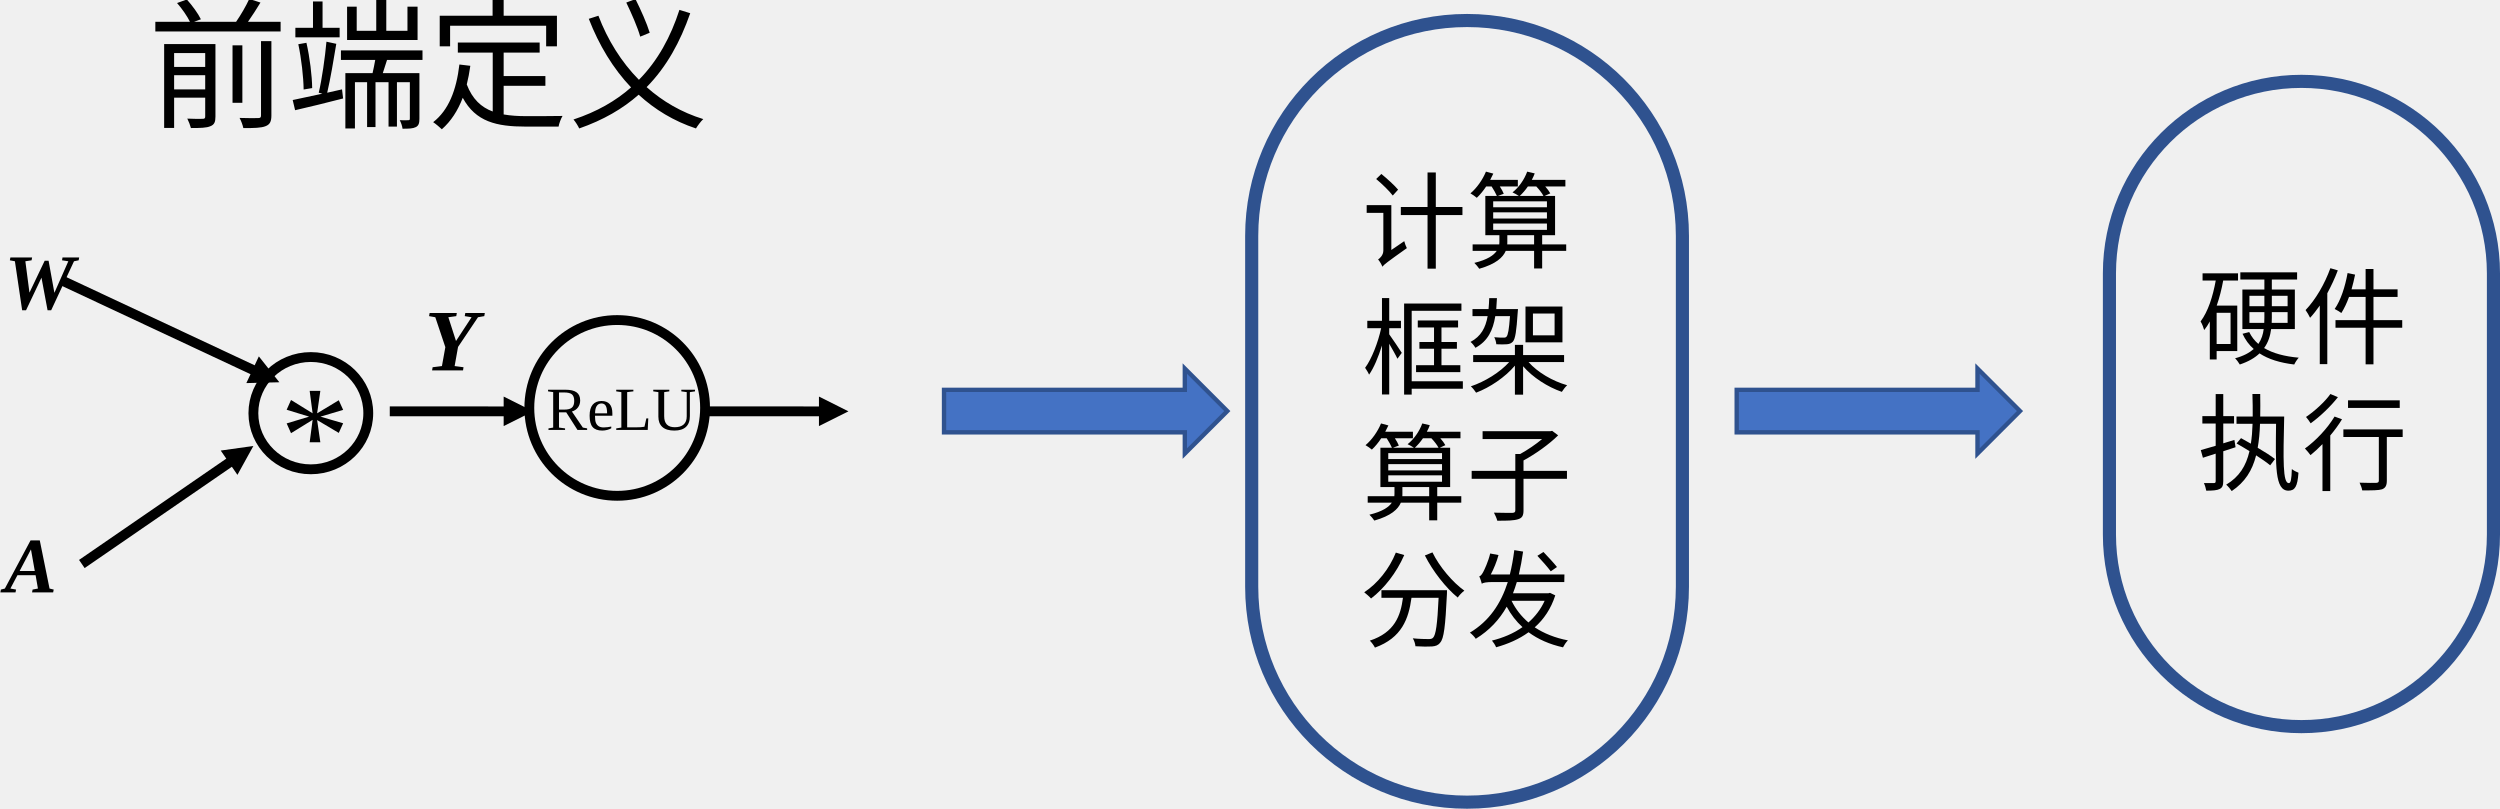
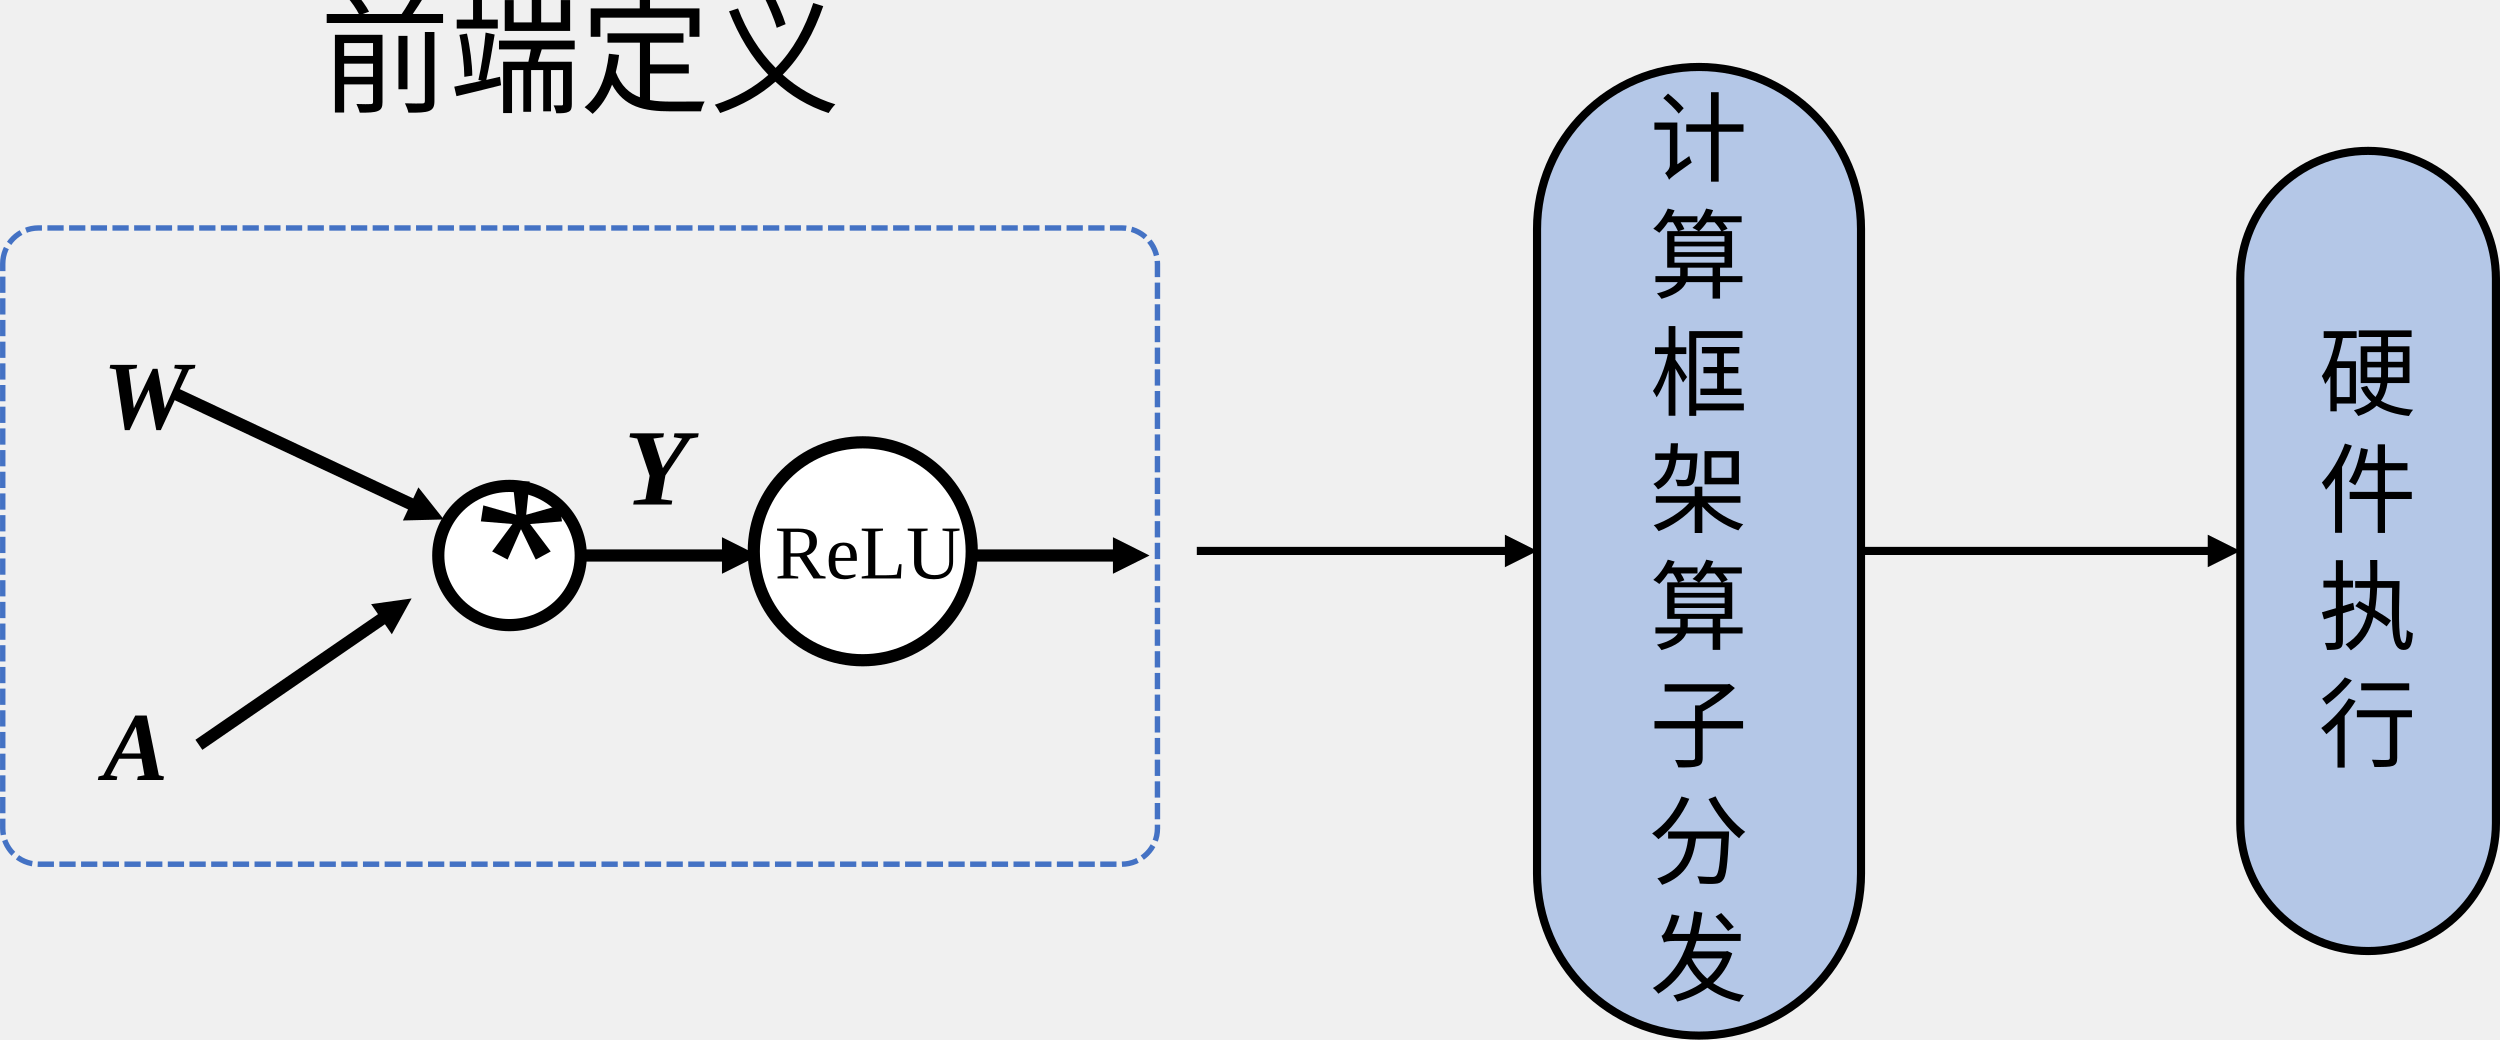
- <svg xmlns="http://www.w3.org/2000/svg" version="1.1" id="svg5016" xml:space="preserve" width="762.479" height="246.654" viewBox="0 0 762.479 246.654">
-   <defs id="defs5020">
-     <clipPath clipPathUnits="userSpaceOnUse" id="clipPath5030">
-       <path d="M 0,1.2207e-4 H 960 V 540 H 0 Z" clip-rule="evenodd" id="path5028" />
-     </clipPath>
-     <clipPath clipPathUnits="userSpaceOnUse" id="clipPath5042">
-       <path d="M 1.4305e-5,0 H 960 V 540 H 1.4305e-5 Z" clip-rule="evenodd" id="path5040" />
-     </clipPath>
-     <clipPath clipPathUnits="userSpaceOnUse" id="clipPath5056">
-       <path d="M 1.4305e-5,0 H 960 V 540 H 1.4305e-5 Z" clip-rule="evenodd" id="path5054" />
-     </clipPath>
-     <clipPath clipPathUnits="userSpaceOnUse" id="clipPath5070">
-       <path d="M 1.4305e-5,0 H 960 V 540 H 1.4305e-5 Z" clip-rule="evenodd" id="path5068" />
-     </clipPath>
-     <clipPath clipPathUnits="userSpaceOnUse" id="clipPath5086">
-       <path d="M 1.4305e-5,0 H 960 V 540 H 1.4305e-5 Z" clip-rule="evenodd" id="path5084" />
-     </clipPath>
-     <clipPath clipPathUnits="userSpaceOnUse" id="clipPath5102">
-       <path d="M 1.4305e-5,0 H 960 V 540 H 1.4305e-5 Z" clip-rule="evenodd" id="path5100" />
-     </clipPath>
-     <clipPath clipPathUnits="userSpaceOnUse" id="clipPath5122">
-       <path d="M 1.4305e-5,0 H 960 V 540 H 1.4305e-5 Z" clip-rule="evenodd" id="path5120" />
-     </clipPath>
-     <clipPath clipPathUnits="userSpaceOnUse" id="clipPath5134">
-       <path d="M 1.4305e-5,0 H 960 V 540 H 1.4305e-5 Z" clip-rule="evenodd" id="path5132" />
-     </clipPath>
-     <clipPath clipPathUnits="userSpaceOnUse" id="clipPath5146">
-       <path d="M 1.4305e-5,0 H 960 V 540 H 1.4305e-5 Z" clip-rule="evenodd" id="path5144" />
-     </clipPath>
-     <clipPath clipPathUnits="userSpaceOnUse" id="clipPath5158">
-       <path d="M 1.4305e-5,0 H 960 V 540 H 1.4305e-5 Z" clip-rule="evenodd" id="path5156" />
-     </clipPath>
-     <clipPath clipPathUnits="userSpaceOnUse" id="clipPath5176">
-       <path d="M 1.4305e-5,0 H 960 V 540 H 1.4305e-5 Z" clip-rule="evenodd" id="path5174" />
-     </clipPath>
-     <clipPath clipPathUnits="userSpaceOnUse" id="clipPath5188">
-       <path d="M 1.4305e-5,0 H 960 V 540 H 1.4305e-5 Z" clip-rule="evenodd" id="path5186" />
-     </clipPath>
-     <clipPath clipPathUnits="userSpaceOnUse" id="clipPath5200">
-       <path d="M 1.4305e-5,0 H 960 V 540 H 1.4305e-5 Z" clip-rule="evenodd" id="path5198" />
+ <svg xmlns="http://www.w3.org/2000/svg" width="162.686mm" height="67.656mm" viewBox="0 0 162.686 67.656" version="1.1" id="svg5">
+   <defs id="defs2">
+     <clipPath clipPathUnits="userSpaceOnUse" id="clipPath23">
+       <path d="M 0,1.2207e-4 H 960 V 540 H 0 Z" clip-rule="evenodd" id="path21" />
+     </clipPath>
+     <clipPath clipPathUnits="userSpaceOnUse" id="clipPath35">
+       <path d="M 1.4305e-5,0 H 960 V 540 H 1.4305e-5 Z" clip-rule="evenodd" id="path33" />
+     </clipPath>
+     <clipPath clipPathUnits="userSpaceOnUse" id="clipPath49">
+       <path d="M 1.4305e-5,0 H 960 V 540 H 1.4305e-5 Z" clip-rule="evenodd" id="path47" />
+     </clipPath>
+     <clipPath clipPathUnits="userSpaceOnUse" id="clipPath63">
+       <path d="M 1.4305e-5,0 H 960 V 540 H 1.4305e-5 Z" clip-rule="evenodd" id="path61" />
+     </clipPath>
+     <clipPath clipPathUnits="userSpaceOnUse" id="clipPath79">
+       <path d="M 1.4305e-5,0 H 960 V 540 H 1.4305e-5 Z" clip-rule="evenodd" id="path77" />
+     </clipPath>
+     <clipPath clipPathUnits="userSpaceOnUse" id="clipPath95">
+       <path d="M 1.4305e-5,0 H 960 V 540 H 1.4305e-5 Z" clip-rule="evenodd" id="path93" />
+     </clipPath>
+     <clipPath clipPathUnits="userSpaceOnUse" id="clipPath109">
+       <path d="M 1.4305e-5,0 H 960 V 540 H 1.4305e-5 Z" clip-rule="evenodd" id="path107" />
+     </clipPath>
+     <clipPath clipPathUnits="userSpaceOnUse" id="clipPath129">
+       <path d="M 1.4305e-5,0 H 960 V 540 H 1.4305e-5 Z" clip-rule="evenodd" id="path127" />
+     </clipPath>
+     <clipPath clipPathUnits="userSpaceOnUse" id="clipPath141">
+       <path d="M 1.4305e-5,0 H 960 V 540 H 1.4305e-5 Z" clip-rule="evenodd" id="path139" />
+     </clipPath>
+     <clipPath clipPathUnits="userSpaceOnUse" id="clipPath153">
+       <path d="M 1.4305e-5,0 H 960 V 540 H 1.4305e-5 Z" clip-rule="evenodd" id="path151" />
+     </clipPath>
+     <clipPath clipPathUnits="userSpaceOnUse" id="clipPath165">
+       <path d="M 1.4305e-5,0 H 960 V 540 H 1.4305e-5 Z" clip-rule="evenodd" id="path163" />
+     </clipPath>
+     <clipPath clipPathUnits="userSpaceOnUse" id="clipPath177">
+       <path d="M 1.4305e-5,0 H 960 V 540 H 1.4305e-5 Z" clip-rule="evenodd" id="path175" />
+     </clipPath>
+     <clipPath clipPathUnits="userSpaceOnUse" id="clipPath189">
+       <path d="M 1.4305e-5,0 H 960 V 540 H 1.4305e-5 Z" clip-rule="evenodd" id="path187" />
+     </clipPath>
+     <clipPath clipPathUnits="userSpaceOnUse" id="clipPath201">
+       <path d="M 1.4305e-5,0 H 960 V 540 H 1.4305e-5 Z" clip-rule="evenodd" id="path199" />
+     </clipPath>
+     <clipPath clipPathUnits="userSpaceOnUse" id="clipPath213">
+       <path d="M 1.4305e-5,0 H 960 V 540 H 1.4305e-5 Z" clip-rule="evenodd" id="path211" />
+     </clipPath>
+     <clipPath clipPathUnits="userSpaceOnUse" id="clipPath229">
+       <path d="M 1.4305e-5,0 H 960 V 540 H 1.4305e-5 Z" clip-rule="evenodd" id="path227" />
+     </clipPath>
+     <clipPath clipPathUnits="userSpaceOnUse" id="clipPath241">
+       <path d="M 1.4305e-5,0 H 960 V 540 H 1.4305e-5 Z" clip-rule="evenodd" id="path239" />
+     </clipPath>
+     <clipPath clipPathUnits="userSpaceOnUse" id="clipPath253">
+       <path d="M 1.4305e-5,0 H 960 V 540 H 1.4305e-5 Z" clip-rule="evenodd" id="path251" />
+     </clipPath>
+     <clipPath clipPathUnits="userSpaceOnUse" id="clipPath265">
+       <path d="M 1.4305e-5,0 H 960 V 540 H 1.4305e-5 Z" clip-rule="evenodd" id="path263" />
+     </clipPath>
+     <clipPath clipPathUnits="userSpaceOnUse" id="clipPath579">
+       <path d="M 0,1.2207e-4 H 960 V 540 H 0 Z" clip-rule="evenodd" id="path577" />
+     </clipPath>
+     <clipPath clipPathUnits="userSpaceOnUse" id="clipPath591">
+       <path d="M 1.4305e-5,0 H 960 V 540 H 1.4305e-5 Z" clip-rule="evenodd" id="path589" />
+     </clipPath>
+     <clipPath clipPathUnits="userSpaceOnUse" id="clipPath605">
+       <path d="M 1.4305e-5,0 H 960 V 540 H 1.4305e-5 Z" clip-rule="evenodd" id="path603" />
+     </clipPath>
+     <clipPath clipPathUnits="userSpaceOnUse" id="clipPath619">
+       <path d="M 1.4305e-5,0 H 960 V 540 H 1.4305e-5 Z" clip-rule="evenodd" id="path617" />
+     </clipPath>
+     <clipPath clipPathUnits="userSpaceOnUse" id="clipPath635">
+       <path d="M 1.4305e-5,0 H 960 V 540 H 1.4305e-5 Z" clip-rule="evenodd" id="path633" />
+     </clipPath>
+     <clipPath clipPathUnits="userSpaceOnUse" id="clipPath651">
+       <path d="M 1.4305e-5,0 H 960 V 540 H 1.4305e-5 Z" clip-rule="evenodd" id="path649" />
+     </clipPath>
+     <clipPath clipPathUnits="userSpaceOnUse" id="clipPath665">
+       <path d="M 1.4305e-5,0 H 960 V 540 H 1.4305e-5 Z" clip-rule="evenodd" id="path663" />
+     </clipPath>
+     <clipPath clipPathUnits="userSpaceOnUse" id="clipPath685">
+       <path d="M 1.4305e-5,0 H 960 V 540 H 1.4305e-5 Z" clip-rule="evenodd" id="path683" />
+     </clipPath>
+     <clipPath clipPathUnits="userSpaceOnUse" id="clipPath697">
+       <path d="M 1.4305e-5,0 H 960 V 540 H 1.4305e-5 Z" clip-rule="evenodd" id="path695" />
+     </clipPath>
+     <clipPath clipPathUnits="userSpaceOnUse" id="clipPath709">
+       <path d="M 1.4305e-5,0 H 960 V 540 H 1.4305e-5 Z" clip-rule="evenodd" id="path707" />
+     </clipPath>
+     <clipPath clipPathUnits="userSpaceOnUse" id="clipPath721">
+       <path d="M 1.4305e-5,0 H 960 V 540 H 1.4305e-5 Z" clip-rule="evenodd" id="path719" />
+     </clipPath>
+     <clipPath clipPathUnits="userSpaceOnUse" id="clipPath733">
+       <path d="M 1.4305e-5,0 H 960 V 540 H 1.4305e-5 Z" clip-rule="evenodd" id="path731" />
+     </clipPath>
+     <clipPath clipPathUnits="userSpaceOnUse" id="clipPath745">
+       <path d="M 1.4305e-5,0 H 960 V 540 H 1.4305e-5 Z" clip-rule="evenodd" id="path743" />
+     </clipPath>
+     <clipPath clipPathUnits="userSpaceOnUse" id="clipPath757">
+       <path d="M 1.4305e-5,0 H 960 V 540 H 1.4305e-5 Z" clip-rule="evenodd" id="path755" />
+     </clipPath>
+     <clipPath clipPathUnits="userSpaceOnUse" id="clipPath769">
+       <path d="M 1.4305e-5,0 H 960 V 540 H 1.4305e-5 Z" clip-rule="evenodd" id="path767" />
+     </clipPath>
+     <clipPath clipPathUnits="userSpaceOnUse" id="clipPath785">
+       <path d="M 1.4305e-5,0 H 960 V 540 H 1.4305e-5 Z" clip-rule="evenodd" id="path783" />
+     </clipPath>
+     <clipPath clipPathUnits="userSpaceOnUse" id="clipPath797">
+       <path d="M 1.4305e-5,0 H 960 V 540 H 1.4305e-5 Z" clip-rule="evenodd" id="path795" />
+     </clipPath>
+     <clipPath clipPathUnits="userSpaceOnUse" id="clipPath809">
+       <path d="M 1.4305e-5,0 H 960 V 540 H 1.4305e-5 Z" clip-rule="evenodd" id="path807" />
+     </clipPath>
+     <clipPath clipPathUnits="userSpaceOnUse" id="clipPath821">
+       <path d="M 1.4305e-5,0 H 960 V 540 H 1.4305e-5 Z" clip-rule="evenodd" id="path819" />
    </clipPath>
  </defs>
-   <g id="g5022" transform="matrix(1.333333,0,0,-1.333333,-197.6806,478.014)">
-     <path d="m 163.02,295.32 44.52,-20.85 -0.96,-2.03 -44.52,20.84 z m 44.45,-18.33 4.69,-5.92 -7.55,-0.19 z" style="fill:#000000;fill-opacity:1;fill-rule:nonzero;stroke:none" id="path5034" />
-     <g id="g5036">
-       <g id="g5038" clip-path="url(#clipPath5042)">
-         <text transform="matrix(1,0,0,-1,245.38,273.79)" style="font-style:italic;font-variant:normal;font-weight:bold;font-size:20.04px;font-family:'Times New Roman';-inkscape-font-specification:TimesNewRomanPS-BoldItalicMT;writing-mode:lr-tb;fill:#000000;fill-opacity:1;fill-rule:nonzero;stroke:none" id="text5046">
-           <tspan x="0" y="0" id="tspan5044">Y</tspan>
-         </text>
-       </g>
-     </g>
-     <path d="m 167.62,228.57 34.61,23.81 -1.28,1.86 -34.61,-23.81 z m 34.95,21.32 3.65,6.61 -7.47,-1.05 z" style="fill:#000000;fill-opacity:1;fill-rule:nonzero;stroke:none" id="path5048" />
-     <g id="g5050">
-       <g id="g5052" clip-path="url(#clipPath5056)">
-         <text transform="matrix(1,0,0,-1,149.28,287.81)" style="font-style:italic;font-variant:normal;font-weight:bold;font-size:18.024px;font-family:'Times New Roman';-inkscape-font-specification:TimesNewRomanPS-BoldItalicMT;writing-mode:lr-tb;fill:#000000;fill-opacity:1;fill-rule:nonzero;stroke:none" id="text5060">
-           <tspan x="0" y="0" id="tspan5058">W</tspan>
-         </text>
-       </g>
-     </g>
-     <path d="m 237.42,265.55 27.18,-0.01 v -2.24 h -27.18 z m 26.05,2.25 6.75,-3.38 -6.75,-3.37 z" style="fill:#000000;fill-opacity:1;fill-rule:nonzero;stroke:none" id="path5062" />
-     <g id="g5064">
-       <g id="g5066" clip-path="url(#clipPath5070)">
-         <text transform="matrix(1,0,0,-1,149.28,223.01)" style="font-style:italic;font-variant:normal;font-weight:bold;font-size:18px;font-family:'Times New Roman';-inkscape-font-specification:TimesNewRomanPS-BoldItalicMT;writing-mode:lr-tb;fill:#000000;fill-opacity:1;fill-rule:nonzero;stroke:none" id="text5074">
-           <tspan x="0" y="0" id="tspan5072">A</tspan>
-         </text>
-       </g>
-     </g>
-     <path d="m 206.22,264 c 0,7.09 5.88,12.84 13.14,12.84 7.26,0 13.14,-5.75 13.14,-12.84 0,-7.09 -5.88,-12.84 -13.14,-12.84 -7.26,0 -13.14,5.75 -13.14,12.84 z" style="fill:none;stroke:#000000;stroke-width:2.25;stroke-linecap:butt;stroke-linejoin:miter;stroke-miterlimit:10;stroke-dasharray:none;stroke-opacity:1" id="path5078" />
-     <g id="g5080" transform="translate(-3.971631,-4.539007)">
-       <g id="g5082" clip-path="url(#clipPath5086)">
-         <text transform="matrix(1,0,0,-1,216.24,252.65)" style="font-variant:normal;font-weight:normal;font-size:32.04px;font-family:'Times New Roman';-inkscape-font-specification:TimesNewRomanPSMT;writing-mode:lr-tb;fill:#000000;fill-opacity:1;fill-rule:nonzero;stroke:none" id="text5090">
-           <tspan x="0" y="0" id="tspan5088">*</tspan>
-         </text>
-       </g>
-     </g>
-     <path d="m 269.34,265.2 c 0,11.1 9,20.1 20.1,20.1 11.1,0 20.1,-9 20.1,-20.1 0,-11.1 -9,-20.1 -20.1,-20.1 -11.1,0 -20.1,9 -20.1,20.1 z" style="fill:none;stroke:#000000;stroke-width:2.25;stroke-linecap:butt;stroke-linejoin:miter;stroke-miterlimit:10;stroke-dasharray:none;stroke-opacity:1" id="path5094" />
-     <g id="g5096">
-       <g id="g5098" clip-path="url(#clipPath5102)">
-         <text transform="matrix(1,0,0,-1,273.22,260.16)" style="font-variant:normal;font-weight:normal;font-size:14.04px;font-family:'Times New Roman';-inkscape-font-specification:TimesNewRomanPSMT;writing-mode:lr-tb;fill:#000000;fill-opacity:1;fill-rule:nonzero;stroke:none" id="text5106">
-           <tspan x="0 9.365 15.598 24.121" y="0" id="tspan5104">ReLU</tspan>
-         </text>
-       </g>
-     </g>
-     <path d="m 309.54,265.55 27.18,-0.01 v -2.24 h -27.18 z m 26.05,2.25 6.75,-3.38 -6.75,-3.37 z" style="fill:#000000;fill-opacity:1;fill-rule:nonzero;stroke:none" id="path5108" />
-     <path d="m 364.2,269.34 h 55.08 v 4.86 l 9.72,-9.72 -9.72,-9.72 v 4.86 H 364.2 Z" style="fill:#4472c4;fill-opacity:1;fill-rule:evenodd;stroke:none" id="path5110" />
-     <path d="m 364.2,269.34 h 55.08 v 4.86 l 9.72,-9.72 -9.72,-9.72 v 4.86 H 364.2 Z" style="fill:none;stroke:#2f528f;stroke-width:1;stroke-linecap:butt;stroke-linejoin:miter;stroke-miterlimit:10;stroke-dasharray:none;stroke-opacity:1" id="path5112" />
-     <path d="m 434.58,304.56 c 0,27.21 22.05,49.26 49.26,49.26 v 0 c 27.21,0 49.26,-22.05 49.26,-49.26 v -80.28 c 0,-27.21 -22.05,-49.26 -49.26,-49.26 v 0 c -27.21,0 -49.26,22.05 -49.26,49.26 z" style="fill:none;stroke:#2f528f;stroke-width:3;stroke-linecap:butt;stroke-linejoin:miter;stroke-miterlimit:10;stroke-dasharray:none;stroke-opacity:1" id="path5114" />
-     <g id="g5116">
-       <g id="g5118" clip-path="url(#clipPath5122)">
-         <text transform="matrix(1,0,0,-1,459.77,298.97)" style="font-variant:normal;font-weight:normal;font-size:24px;font-family:'Microsoft YaHei';-inkscape-font-specification:MicrosoftYaHei;writing-mode:lr-tb;fill:#000000;fill-opacity:1;fill-rule:nonzero;stroke:none" id="text5126">
-           <tspan x="0 24" y="0" id="tspan5124">计算</tspan>
-         </text>
-       </g>
-     </g>
-     <g id="g5128">
-       <g id="g5130" clip-path="url(#clipPath5134)">
-         <text transform="matrix(1,0,0,-1,459.77,270.17)" style="font-variant:normal;font-weight:normal;font-size:24px;font-family:'Microsoft YaHei';-inkscape-font-specification:MicrosoftYaHei;writing-mode:lr-tb;fill:#000000;fill-opacity:1;fill-rule:nonzero;stroke:none" id="text5138">
-           <tspan x="0 24" y="0" id="tspan5136">框架</tspan>
-         </text>
-       </g>
-     </g>
-     <g id="g5140">
-       <g id="g5142" clip-path="url(#clipPath5146)">
-         <text transform="matrix(1,0,0,-1,459.77,241.37)" style="font-variant:normal;font-weight:normal;font-size:24px;font-family:'Microsoft YaHei';-inkscape-font-specification:MicrosoftYaHei;writing-mode:lr-tb;fill:#000000;fill-opacity:1;fill-rule:nonzero;stroke:none" id="text5150">
-           <tspan x="0 24" y="0" id="tspan5148">算子</tspan>
-         </text>
-       </g>
-     </g>
-     <g id="g5152">
-       <g id="g5154" clip-path="url(#clipPath5158)">
-         <text transform="matrix(1,0,0,-1,459.77,212.42)" style="font-variant:normal;font-weight:normal;font-size:24px;font-family:'Microsoft YaHei';-inkscape-font-specification:MicrosoftYaHei;writing-mode:lr-tb;fill:#000000;fill-opacity:1;fill-rule:nonzero;stroke:none" id="text5162">
-           <tspan x="0 24" y="0" id="tspan5160">分发</tspan>
-         </text>
-       </g>
-     </g>
-     <path d="m 545.52,269.34 h 55.08 v 4.86 l 9.72,-9.72 -9.72,-9.72 v 4.86 h -55.08 z" style="fill:#4472c4;fill-opacity:1;fill-rule:evenodd;stroke:none" id="path5164" />
-     <path d="m 545.52,269.34 h 55.08 v 4.86 l 9.72,-9.72 -9.72,-9.72 v 4.86 h -55.08 z" style="fill:none;stroke:#2f528f;stroke-width:1;stroke-linecap:butt;stroke-linejoin:miter;stroke-miterlimit:10;stroke-dasharray:none;stroke-opacity:1" id="path5166" />
-     <path d="m 630.78,295.98 c 0,24.26 19.66,43.92 43.92,43.92 v 0 c 24.26,0 43.92,-19.66 43.92,-43.92 v -59.76 c 0,-24.26 -19.66,-43.92 -43.92,-43.92 v 0 c -24.26,0 -43.92,19.66 -43.92,43.92 z" style="fill:none;stroke:#2f528f;stroke-width:3;stroke-linecap:butt;stroke-linejoin:miter;stroke-miterlimit:10;stroke-dasharray:none;stroke-opacity:1" id="path5168" />
-     <g id="g5170">
-       <g id="g5172" clip-path="url(#clipPath5176)">
-         <text transform="matrix(1,0,0,-1,650.88,277.1)" style="font-variant:normal;font-weight:normal;font-size:24px;font-family:'Microsoft YaHei';-inkscape-font-specification:MicrosoftYaHei;writing-mode:lr-tb;fill:#000000;fill-opacity:1;fill-rule:nonzero;stroke:none" id="text5180">
-           <tspan x="0 24" y="0" id="tspan5178">硬件</tspan>
-         </text>
-       </g>
-     </g>
-     <g id="g5182">
-       <g id="g5184" clip-path="url(#clipPath5188)">
-         <text transform="matrix(1,0,0,-1,650.88,248.18)" style="font-variant:normal;font-weight:normal;font-size:24.024px;font-family:'Microsoft YaHei';-inkscape-font-specification:MicrosoftYaHei;writing-mode:lr-tb;fill:#000000;fill-opacity:1;fill-rule:nonzero;stroke:none" id="text5192">
-           <tspan x="0 24" y="0" id="tspan5190">执行</tspan>
-         </text>
-       </g>
-     </g>
-     <g id="g5194">
-       <g id="g5196" clip-path="url(#clipPath5200)">
-         <text transform="matrix(1,0,0,-1,182.09,331.66)" style="font-variant:normal;font-weight:normal;font-size:32.064px;font-family:'Microsoft YaHei';-inkscape-font-specification:MicrosoftYaHei;writing-mode:lr-tb;fill:#000000;fill-opacity:1;fill-rule:nonzero;stroke:none" id="text5204">
-           <tspan x="0 32.04 64.08 96.12" y="0" id="tspan5202">前端定义</tspan>
-         </text>
-       </g>
+   <g id="layer1" transform="translate(-31.42509,-138.984)">
+     <g id="g571" transform="matrix(0.3527778,0,0,-0.3527778,-14.53951,268.415)">
+       <path d="m 163.02,295.32 44.52,-20.85 -0.96,-2.03 -44.52,20.84 z m 44.45,-18.33 4.69,-5.92 -7.55,-0.19 z" style="fill:#000000;fill-opacity:1;fill-rule:nonzero;stroke:none" id="path583" />
+       <g id="g585">
+         <g id="g587" clip-path="url(#clipPath591)">
+           <text transform="matrix(1,0,0,-1,245.38,273.82)" style="font-style:italic;font-variant:normal;font-weight:bold;font-size:20.064px;font-family:'Times New Roman';-inkscape-font-specification:TimesNewRomanPS-BoldItalicMT;writing-mode:lr-tb;fill:#000000;fill-opacity:1;fill-rule:nonzero;stroke:none" id="text595">
+             <tspan x="0" y="0" id="tspan593">Y</tspan>
+           </text>
+         </g>
+       </g>
+       <path d="m 167.62,228.57 34.61,23.81 -1.28,1.86 -34.61,-23.81 z m 34.95,21.32 3.65,6.61 -7.47,-1.05 z" style="fill:#000000;fill-opacity:1;fill-rule:nonzero;stroke:none" id="path597" />
+       <g id="g599">
+         <g id="g601" clip-path="url(#clipPath605)">
+           <text transform="matrix(1,0,0,-1,149.28,287.81)" style="font-style:italic;font-variant:normal;font-weight:bold;font-size:18px;font-family:'Times New Roman';-inkscape-font-specification:TimesNewRomanPS-BoldItalicMT;writing-mode:lr-tb;fill:#000000;fill-opacity:1;fill-rule:nonzero;stroke:none" id="text609">
+             <tspan x="0" y="0" id="tspan607">W</tspan>
+           </text>
+         </g>
+       </g>
+       <path d="m 237.42,265.55 h 27.18 v -2.25 h -27.18 z m 26.05,2.25 6.75,-3.38 -6.75,-3.37 z" style="fill:#000000;fill-opacity:1;fill-rule:nonzero;stroke:none" id="path611" />
+       <g id="g613">
+         <g id="g615" clip-path="url(#clipPath619)">
+           <text transform="matrix(1,0,0,-1,149.28,223.01)" style="font-style:italic;font-variant:normal;font-weight:bold;font-size:18px;font-family:'Times New Roman';-inkscape-font-specification:TimesNewRomanPS-BoldItalicMT;writing-mode:lr-tb;fill:#000000;fill-opacity:1;fill-rule:nonzero;stroke:none" id="text623">
+             <tspan x="0" y="0" id="tspan621">A</tspan>
+           </text>
+         </g>
+       </g>
+       <path d="m 211.14,264.42 c 0,7.09 5.88,12.84 13.14,12.84 7.26,0 13.14,-5.75 13.14,-12.84 0,-7.09 -5.88,-12.84 -13.14,-12.84 -7.26,0 -13.14,5.75 -13.14,12.84 z" style="fill:#ffffff;fill-opacity:1;fill-rule:evenodd;stroke:none" id="path625" />
+       <path d="m 211.14,264.42 c 0,7.09 5.88,12.84 13.14,12.84 7.26,0 13.14,-5.75 13.14,-12.84 0,-7.09 -5.88,-12.84 -13.14,-12.84 -7.26,0 -13.14,5.75 -13.14,12.84 z" style="fill:none;stroke:#000000;stroke-width:2.25;stroke-linecap:butt;stroke-linejoin:miter;stroke-miterlimit:10;stroke-dasharray:none;stroke-opacity:1" id="path627" />
+       <g id="g629">
+         <g id="g631" clip-path="url(#clipPath635)">
+           <text transform="matrix(1,0,0,-1,217.68,253.73)" style="font-variant:normal;font-weight:normal;font-size:32.04px;font-family:DengXian;-inkscape-font-specification:DengXian;writing-mode:lr-tb;fill:#000000;fill-opacity:1;fill-rule:nonzero;stroke:none" id="text639">
+             <tspan x="0" y="0" id="tspan637">*</tspan>
+           </text>
+         </g>
+       </g>
+       <path d="m 269.34,265.2 c 0,11.1 9,20.1 20.1,20.1 11.1,0 20.1,-9 20.1,-20.1 0,-11.1 -9,-20.1 -20.1,-20.1 -11.1,0 -20.1,9 -20.1,20.1 z" style="fill:#ffffff;fill-opacity:1;fill-rule:evenodd;stroke:none" id="path641" />
+       <path d="m 269.34,265.2 c 0,11.1 9,20.1 20.1,20.1 11.1,0 20.1,-9 20.1,-20.1 0,-11.1 -9,-20.1 -20.1,-20.1 -11.1,0 -20.1,9 -20.1,20.1 z" style="fill:none;stroke:#000000;stroke-width:2.25;stroke-linecap:butt;stroke-linejoin:miter;stroke-miterlimit:10;stroke-dasharray:none;stroke-opacity:1" id="path643" />
+       <g id="g645">
+         <g id="g647" clip-path="url(#clipPath651)">
+           <text transform="matrix(1,0,0,-1,273.22,260.18)" style="font-variant:normal;font-weight:normal;font-size:14.064px;font-family:'Times New Roman';-inkscape-font-specification:TimesNewRomanPSMT;writing-mode:lr-tb;fill:#000000;fill-opacity:1;fill-rule:nonzero;stroke:none" id="text655">
+             <tspan x="0 9.381 15.625 24.12" y="0" id="tspan653">ReLU</tspan>
+           </text>
+         </g>
+       </g>
+       <path d="m 309.54,265.55 h 27.18 v -2.25 h -27.18 z m 26.05,2.25 6.75,-3.38 -6.75,-3.37 z" style="fill:#000000;fill-opacity:1;fill-rule:nonzero;stroke:none" id="path657" />
+       <g id="g659">
+         <g id="g661" clip-path="url(#clipPath665)">
+           <text transform="matrix(1,0,0,-1,189.29,347.93)" style="font-variant:normal;font-weight:normal;font-size:24px;font-family:DengXian;-inkscape-font-specification:DengXian;writing-mode:lr-tb;fill:#000000;fill-opacity:1;fill-rule:nonzero;stroke:none" id="text669">
+             <tspan x="0 24 48 72" y="0" id="tspan667">前端定义</tspan>
+           </text>
+         </g>
+       </g>
+       <g id="g671">
+         <path d="m 130.8,318.24 c 0,3.64 2.96,6.6 6.6,6.6 h 199.8 c 3.64,0 6.6,-2.96 6.6,-6.6 V 214.08 c 0,-3.64 -2.96,-6.6 -6.6,-6.6 H 137.4 c -3.64,0 -6.6,2.96 -6.6,6.6 z" style="fill:none;stroke:#4472c4;stroke-width:1;stroke-linecap:butt;stroke-linejoin:round;stroke-miterlimit:10;stroke-dasharray:3, 1;stroke-dashoffset:0;stroke-opacity:1" id="path673" />
+       </g>
+       <path d="m 413.82,324.66 c 0,16.5 13.38,29.88 29.88,29.88 v 0 c 16.5,0 29.88,-13.38 29.88,-29.88 V 205.74 c 0,-16.5 -13.38,-29.88 -29.88,-29.88 v 0 c -16.5,0 -29.88,13.38 -29.88,29.88 z" style="fill:#b4c7e7;fill-opacity:1;fill-rule:evenodd;stroke:none" id="path675" />
+       <path d="m 413.82,324.66 c 0,16.5 13.38,29.88 29.88,29.88 v 0 c 16.5,0 29.88,-13.38 29.88,-29.88 V 205.74 c 0,-16.5 -13.38,-29.88 -29.88,-29.88 v 0 c -16.5,0 -29.88,13.38 -29.88,29.88 z" style="fill:none;stroke:#000000;stroke-width:1.5;stroke-linecap:butt;stroke-linejoin:miter;stroke-miterlimit:10;stroke-dasharray:none;stroke-opacity:1" id="path677" />
+       <g id="g679">
+         <g id="g681" clip-path="url(#clipPath685)">
+           <text transform="matrix(1,0,0,-1,434.64,334.82)" style="font-variant:normal;font-weight:normal;font-size:18px;font-family:DengXian;-inkscape-font-specification:DengXian;writing-mode:lr-tb;fill:#000000;fill-opacity:1;fill-rule:nonzero;stroke:none" id="text689">
+             <tspan x="0" y="0" id="tspan687">计</tspan>
+           </text>
+         </g>
+       </g>
+       <g id="g691">
+         <g id="g693" clip-path="url(#clipPath697)">
+           <text transform="matrix(1,0,0,-1,434.64,313.22)" style="font-variant:normal;font-weight:normal;font-size:18px;font-family:DengXian;-inkscape-font-specification:DengXian;writing-mode:lr-tb;fill:#000000;fill-opacity:1;fill-rule:nonzero;stroke:none" id="text701">
+             <tspan x="0" y="0" id="tspan699">算</tspan>
+           </text>
+         </g>
+       </g>
+       <g id="g703">
+         <g id="g705" clip-path="url(#clipPath709)">
+           <text transform="matrix(1,0,0,-1,434.64,291.62)" style="font-variant:normal;font-weight:normal;font-size:18px;font-family:DengXian;-inkscape-font-specification:DengXian;writing-mode:lr-tb;fill:#000000;fill-opacity:1;fill-rule:nonzero;stroke:none" id="text713">
+             <tspan x="0" y="0" id="tspan711">框</tspan>
+           </text>
+         </g>
+       </g>
+       <g id="g715">
+         <g id="g717" clip-path="url(#clipPath721)">
+           <text transform="matrix(1,0,0,-1,434.64,270.02)" style="font-variant:normal;font-weight:normal;font-size:18px;font-family:DengXian;-inkscape-font-specification:DengXian;writing-mode:lr-tb;fill:#000000;fill-opacity:1;fill-rule:nonzero;stroke:none" id="text725">
+             <tspan x="0" y="0" id="tspan723">架</tspan>
+           </text>
+         </g>
+       </g>
+       <g id="g727">
+         <g id="g729" clip-path="url(#clipPath733)">
+           <text transform="matrix(1,0,0,-1,434.64,248.42)" style="font-variant:normal;font-weight:normal;font-size:18.024px;font-family:DengXian;-inkscape-font-specification:DengXian;writing-mode:lr-tb;fill:#000000;fill-opacity:1;fill-rule:nonzero;stroke:none" id="text737">
+             <tspan x="0" y="0" id="tspan735">算</tspan>
+           </text>
+         </g>
+       </g>
+       <g id="g739">
+         <g id="g741" clip-path="url(#clipPath745)">
+           <text transform="matrix(1,0,0,-1,434.64,226.8)" style="font-variant:normal;font-weight:normal;font-size:18px;font-family:DengXian;-inkscape-font-specification:DengXian;writing-mode:lr-tb;fill:#000000;fill-opacity:1;fill-rule:nonzero;stroke:none" id="text749">
+             <tspan x="0" y="0" id="tspan747">子</tspan>
+           </text>
+         </g>
+       </g>
+       <g id="g751">
+         <g id="g753" clip-path="url(#clipPath757)">
+           <text transform="matrix(1,0,0,-1,434.64,205.2)" style="font-variant:normal;font-weight:normal;font-size:18px;font-family:DengXian;-inkscape-font-specification:DengXian;writing-mode:lr-tb;fill:#000000;fill-opacity:1;fill-rule:nonzero;stroke:none" id="text761">
+             <tspan x="0" y="0" id="tspan759">分</tspan>
+           </text>
+         </g>
+       </g>
+       <g id="g763">
+         <g id="g765" clip-path="url(#clipPath769)">
+           <text transform="matrix(1,0,0,-1,434.64,183.6)" style="font-variant:normal;font-weight:normal;font-size:18px;font-family:DengXian;-inkscape-font-specification:DengXian;writing-mode:lr-tb;fill:#000000;fill-opacity:1;fill-rule:nonzero;stroke:none" id="text773">
+             <tspan x="0" y="0" id="tspan771">发</tspan>
+           </text>
+         </g>
+       </g>
+       <path d="m 543.54,315.48 c 0,13.02 10.56,23.58 23.58,23.58 v 0 c 13.02,0 23.58,-10.56 23.58,-23.58 V 215.04 c 0,-13.02 -10.56,-23.58 -23.58,-23.58 v 0 c -13.02,0 -23.58,10.56 -23.58,23.58 z" style="fill:#b4c7e7;fill-opacity:1;fill-rule:evenodd;stroke:none" id="path775" />
+       <path d="m 543.54,315.48 c 0,13.02 10.56,23.58 23.58,23.58 v 0 c 13.02,0 23.58,-10.56 23.58,-23.58 V 215.04 c 0,-13.02 -10.56,-23.58 -23.58,-23.58 v 0 c -13.02,0 -23.58,10.56 -23.58,23.58 z" style="fill:none;stroke:#000000;stroke-width:1.5;stroke-linecap:butt;stroke-linejoin:miter;stroke-miterlimit:10;stroke-dasharray:none;stroke-opacity:1" id="path777" />
+       <g id="g779">
+         <g id="g781" clip-path="url(#clipPath785)">
+           <text transform="matrix(1,0,0,-1,558.02,291.62)" style="font-variant:normal;font-weight:normal;font-size:18px;font-family:DengXian;-inkscape-font-specification:DengXian;writing-mode:lr-tb;fill:#000000;fill-opacity:1;fill-rule:nonzero;stroke:none" id="text789">
+             <tspan x="0" y="0" id="tspan787">硬</tspan>
+           </text>
+         </g>
+       </g>
+       <g id="g791">
+         <g id="g793" clip-path="url(#clipPath797)">
+           <text transform="matrix(1,0,0,-1,558.02,270.02)" style="font-variant:normal;font-weight:normal;font-size:18px;font-family:DengXian;-inkscape-font-specification:DengXian;writing-mode:lr-tb;fill:#000000;fill-opacity:1;fill-rule:nonzero;stroke:none" id="text801">
+             <tspan x="0" y="0" id="tspan799">件</tspan>
+           </text>
+         </g>
+       </g>
+       <g id="g803">
+         <g id="g805" clip-path="url(#clipPath809)">
+           <text transform="matrix(1,0,0,-1,558.02,248.42)" style="font-variant:normal;font-weight:normal;font-size:18.024px;font-family:DengXian;-inkscape-font-specification:DengXian;writing-mode:lr-tb;fill:#000000;fill-opacity:1;fill-rule:nonzero;stroke:none" id="text813">
+             <tspan x="0" y="0" id="tspan811">执</tspan>
+           </text>
+         </g>
+       </g>
+       <g id="g815">
+         <g id="g817" clip-path="url(#clipPath821)">
+           <text transform="matrix(1,0,0,-1,558.02,226.8)" style="font-variant:normal;font-weight:normal;font-size:18px;font-family:DengXian;-inkscape-font-specification:DengXian;writing-mode:lr-tb;fill:#000000;fill-opacity:1;fill-rule:nonzero;stroke:none" id="text825">
+             <tspan x="0" y="0" id="tspan823">行</tspan>
+           </text>
+         </g>
+       </g>
+       <path d="m 351.06,264.51 h 57.83 v 1.5 h -57.83 z m 56.83,-2.25 6,3 -6,3 z" style="fill:#000000;fill-opacity:1;fill-rule:nonzero;stroke:none" id="path827" />
+       <path d="m 473.58,266.01 h 64.96 v -1.5 h -64.96 z m 63.96,2.25 6,-3 -6,-3 z" style="fill:#000000;fill-opacity:1;fill-rule:nonzero;stroke:none" id="path829" />
    </g>
  </g>
</svg>
